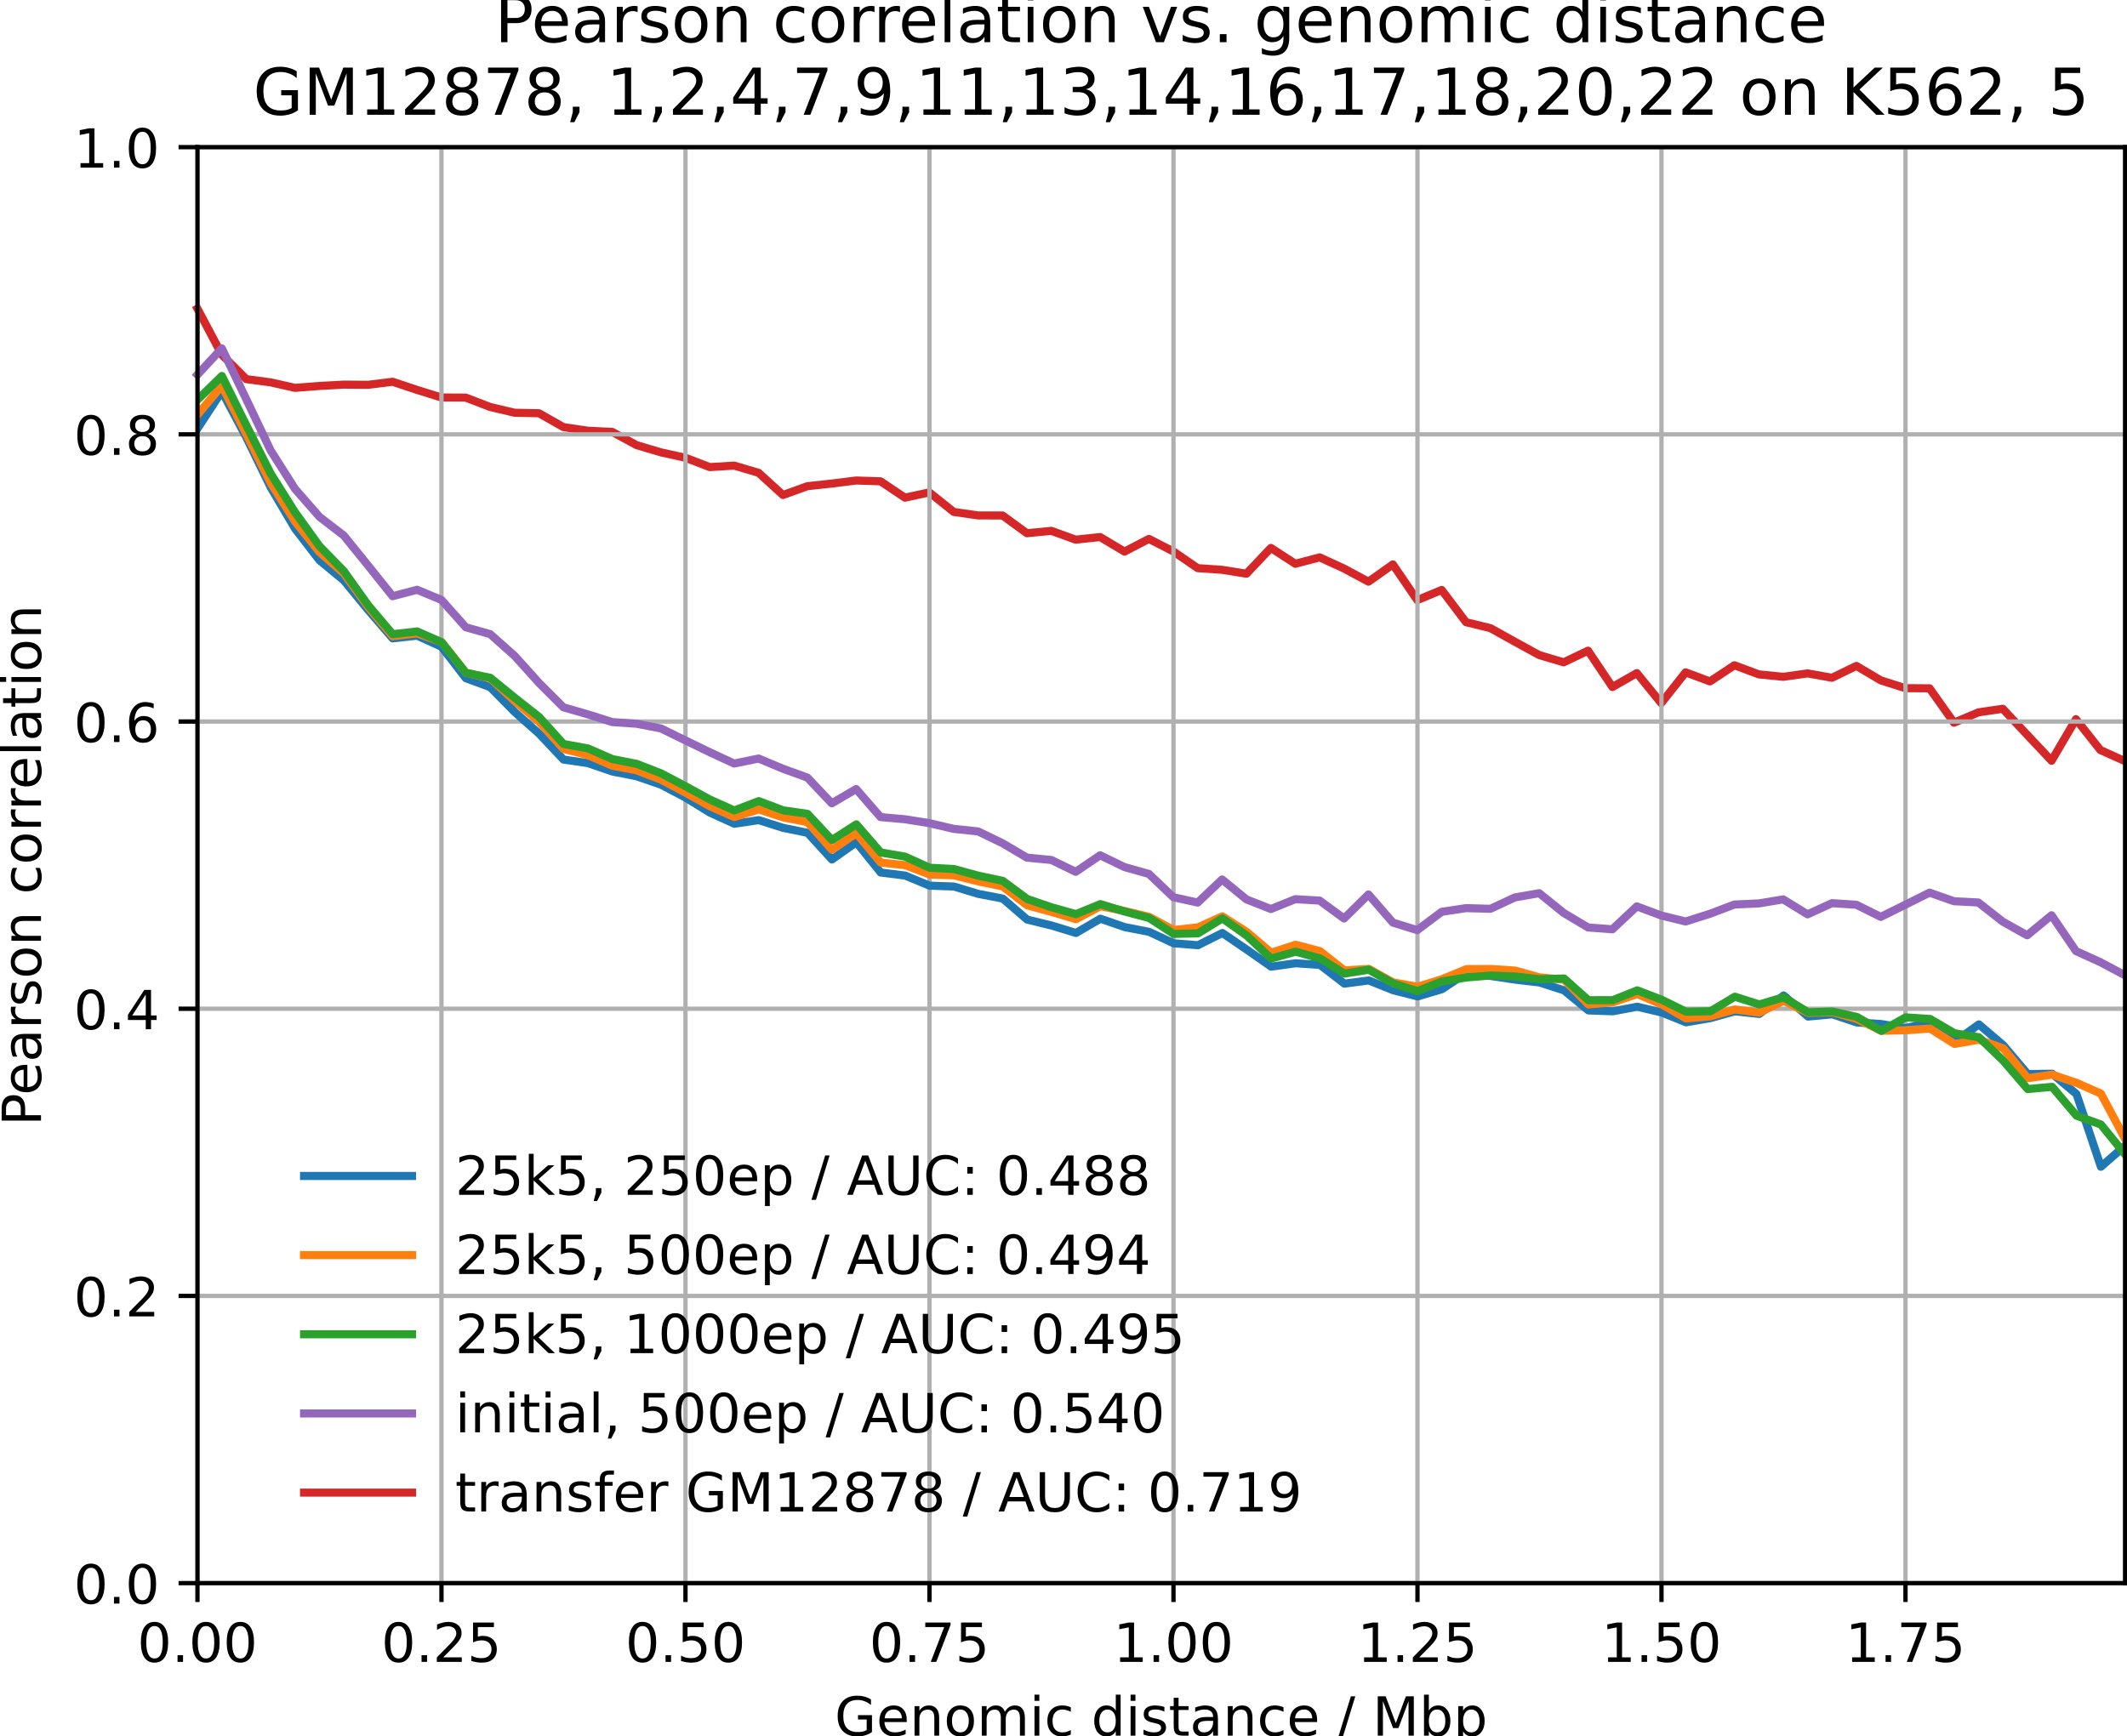
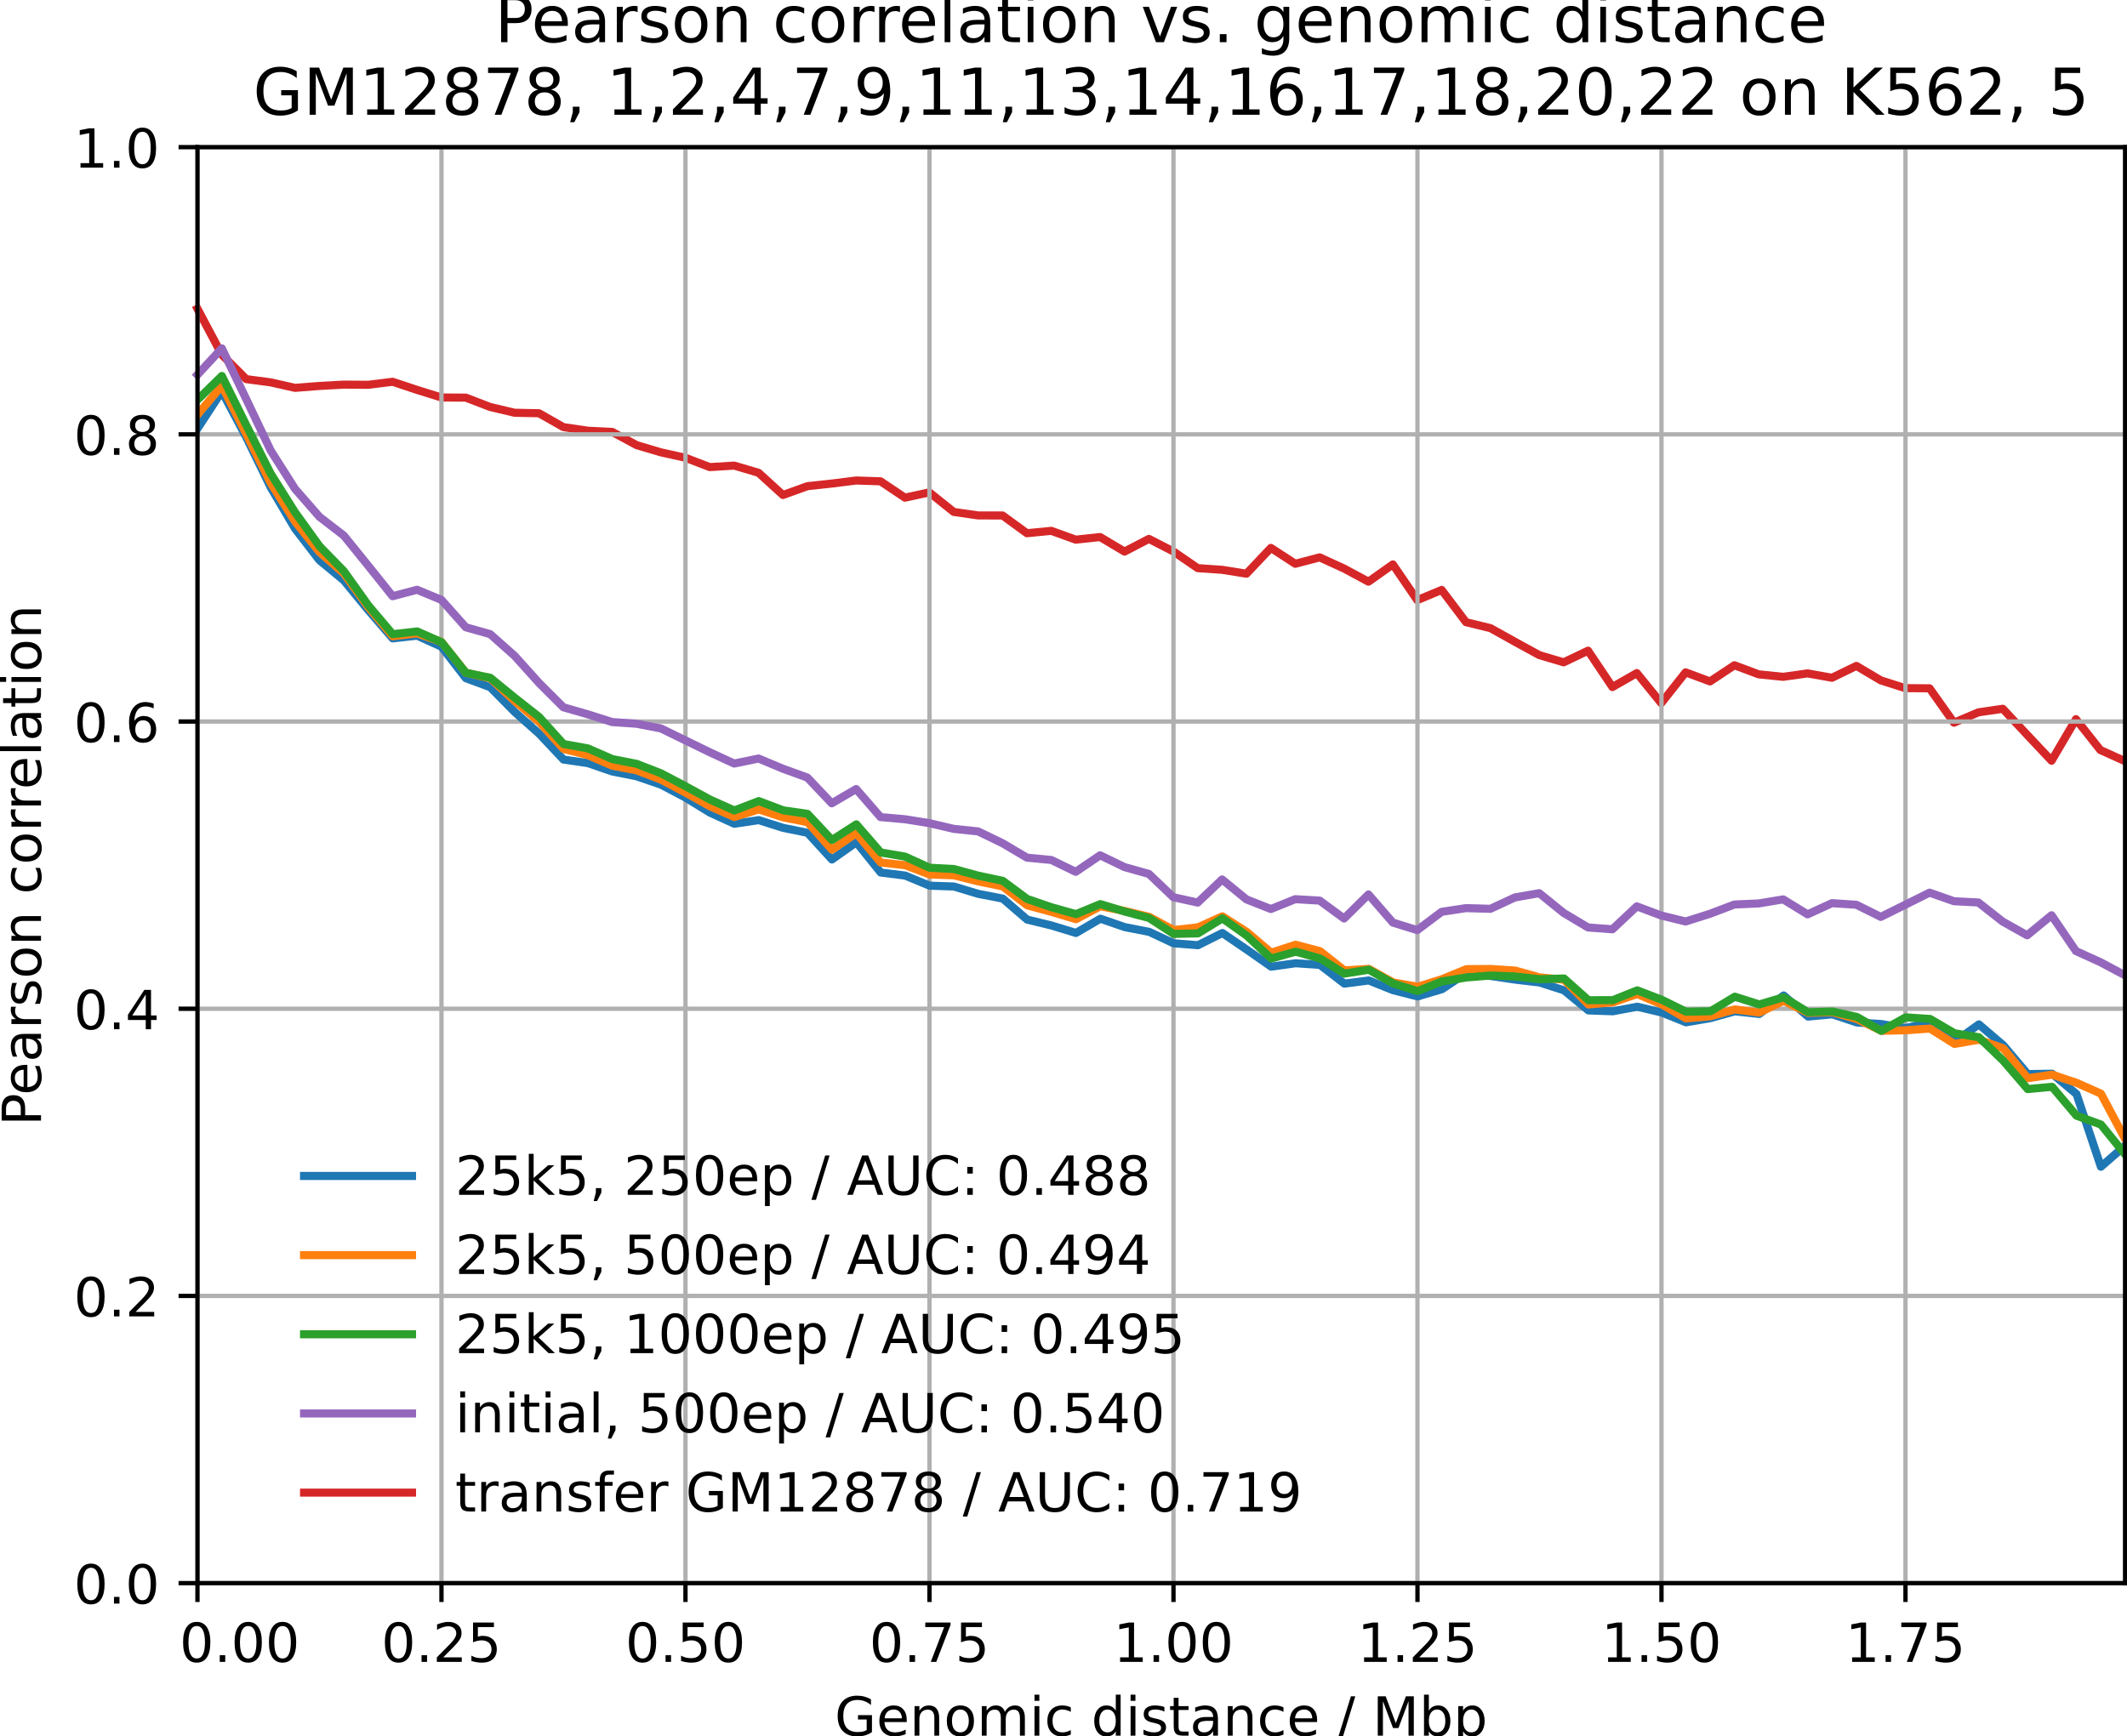
<svg xmlns="http://www.w3.org/2000/svg" version="1.1" id="svg2" xml:space="preserve" width="80mm" height="65.3mm" viewBox="0 0 302.362 246.803">
  <defs id="defs6">
    <clipPath clipPathUnits="userSpaceOnUse" id="clipPath22">
      <path d="M 57.6,38.016 H 414.72 V 304.128 H 57.6 Z" id="path20" />
    </clipPath>
    <clipPath clipPathUnits="userSpaceOnUse" id="clipPath40">
      <path d="M 57.6,38.016 H 414.72 V 304.128 H 57.6 Z" id="path38" />
    </clipPath>
    <clipPath clipPathUnits="userSpaceOnUse" id="clipPath58">
      <path d="M 57.6,38.016 H 414.72 V 304.128 H 57.6 Z" id="path56" />
    </clipPath>
    <clipPath clipPathUnits="userSpaceOnUse" id="clipPath76">
      <path d="M 57.6,38.016 H 414.72 V 304.128 H 57.6 Z" id="path74" />
    </clipPath>
    <clipPath clipPathUnits="userSpaceOnUse" id="clipPath94">
      <path d="M 57.6,38.016 H 414.72 V 304.128 H 57.6 Z" id="path92" />
    </clipPath>
    <clipPath clipPathUnits="userSpaceOnUse" id="clipPath112">
      <path d="M 57.6,38.016 H 414.72 V 304.128 H 57.6 Z" id="path110" />
    </clipPath>
    <clipPath clipPathUnits="userSpaceOnUse" id="clipPath130">
      <path d="M 57.6,38.016 H 414.72 V 304.128 H 57.6 Z" id="path128" />
    </clipPath>
    <clipPath clipPathUnits="userSpaceOnUse" id="clipPath148">
      <path d="M 57.6,38.016 H 414.72 V 304.128 H 57.6 Z" id="path146" />
    </clipPath>
    <clipPath clipPathUnits="userSpaceOnUse" id="clipPath170">
      <path d="M 57.6,38.016 H 414.72 V 304.128 H 57.6 Z" id="path168" />
    </clipPath>
    <clipPath clipPathUnits="userSpaceOnUse" id="clipPath188">
      <path d="M 57.6,38.016 H 414.72 V 304.128 H 57.6 Z" id="path186" />
    </clipPath>
    <clipPath clipPathUnits="userSpaceOnUse" id="clipPath206">
      <path d="M 57.6,38.016 H 414.72 V 304.128 H 57.6 Z" id="path204" />
    </clipPath>
    <clipPath clipPathUnits="userSpaceOnUse" id="clipPath224">
      <path d="M 57.6,38.016 H 414.72 V 304.128 H 57.6 Z" id="path222" />
    </clipPath>
    <clipPath clipPathUnits="userSpaceOnUse" id="clipPath242">
      <path d="M 57.6,38.016 H 414.72 V 304.128 H 57.6 Z" id="path240" />
    </clipPath>
    <clipPath clipPathUnits="userSpaceOnUse" id="clipPath260">
      <path d="M 57.6,38.016 H 414.72 V 304.128 H 57.6 Z" id="path258" />
    </clipPath>
    <clipPath clipPathUnits="userSpaceOnUse" id="clipPath282">
      <path d="M 57.6,38.016 H 414.72 V 304.128 H 57.6 Z" id="path280" />
    </clipPath>
    <clipPath clipPathUnits="userSpaceOnUse" id="clipPath292">
      <path d="M 57.6,38.016 H 414.72 V 304.128 H 57.6 Z" id="path290" />
    </clipPath>
    <clipPath clipPathUnits="userSpaceOnUse" id="clipPath302">
      <path d="M 57.6,38.016 H 414.72 V 304.128 H 57.6 Z" id="path300" />
    </clipPath>
    <clipPath clipPathUnits="userSpaceOnUse" id="clipPath312">
      <path d="M 57.6,38.016 H 414.72 V 304.128 H 57.6 Z" id="path310" />
    </clipPath>
    <clipPath clipPathUnits="userSpaceOnUse" id="clipPath322">
      <path d="M 57.6,38.016 H 414.72 V 304.128 H 57.6 Z" id="path320" />
    </clipPath>
  </defs>
  <g id="g10" transform="matrix(1.333333,0,0,-1.333333,-28.02396,443.5936)">
    <path d="m 42.07,299.772 2.601,-4.907 2.601,-2.601 2.601,-0.346 2.601,-0.586 2.601,0.203 2.601,0.143 2.601,-0.019 2.601,0.322 2.601,-0.866 2.601,-0.81 2.601,-0.015 2.601,-1 2.601,-0.613 2.601,-0.053 2.601,-1.479 2.601,-0.383 2.601,-0.128 2.601,-1.409 2.601,-0.773 2.601,-0.574 2.601,-0.997 2.601,0.16 2.601,-0.767 2.601,-2.369 2.601,0.939 2.601,0.282 2.601,0.325 2.601,-0.085 2.601,-1.744 2.601,0.563 2.601,-2.084 2.601,-0.375 2.601,-0.002 2.601,-1.895 2.601,0.254 2.601,-0.94 2.601,0.279 2.601,-1.551 2.601,1.353 2.601,-1.333 2.601,-1.785 2.601,-0.179 2.601,-0.412 2.601,2.748 2.601,-1.691 2.601,0.682 2.601,-1.192 2.601,-1.4 2.601,1.842 2.601,-3.808 2.601,1.084 2.601,-3.44 2.601,-0.633 2.601,-1.449 2.601,-1.424 2.601,-0.773 2.601,1.241 2.601,-3.877 2.601,1.488 2.601,-3.203 2.601,3.282 2.601,-0.967 2.601,1.723 2.601,-0.97 2.601,-0.262 2.601,0.365 2.601,-0.466 2.601,1.264 2.601,-1.541 2.601,-0.83 2.601,-0.018 2.601,-3.666 2.601,1.101 2.601,0.383 2.601,-2.778 2.601,-2.764 2.601,4.431 2.601,-3.29 2.601,-1.171" style="fill:none;stroke:#d62728;stroke-width:0.863;stroke-linecap:square;stroke-linejoin:round;stroke-miterlimit:10;stroke-dasharray:none;stroke-opacity:1" id="path324" />
    <g id="g16" transform="matrix(0.5754808,0,0,0.5754808,8.922531,141.9839)">
      <g id="g18" clip-path="url(#clipPath22)">
        <path d="M 57.6,38.016 V 304.128" style="fill:none;stroke:#b0b0b0;stroke-width:0.8;stroke-linecap:square;stroke-linejoin:round;stroke-miterlimit:10;stroke-dasharray:none;stroke-opacity:1" id="path24" />
      </g>
    </g>
    <path d="m 42.07,163.861 v -2.014" style="fill:#000000;fill-opacity:1;fill-rule:nonzero;stroke:#000000;stroke-width:0.46;stroke-linecap:butt;stroke-linejoin:round;stroke-miterlimit:10;stroke-dasharray:none;stroke-opacity:1" id="path28" />
    <g id="g34" transform="matrix(0.5754808,0,0,0.5754808,8.922531,141.9839)">
      <g id="g36" clip-path="url(#clipPath40)">
        <path d="M 102.805,38.016 V 304.128" style="fill:none;stroke:#b0b0b0;stroke-width:0.8;stroke-linecap:square;stroke-linejoin:round;stroke-miterlimit:10;stroke-dasharray:none;stroke-opacity:1" id="path42" />
      </g>
    </g>
    <path d="m 68.085,163.861 v -2.014" style="fill:#000000;fill-opacity:1;fill-rule:nonzero;stroke:#000000;stroke-width:0.46;stroke-linecap:butt;stroke-linejoin:round;stroke-miterlimit:10;stroke-dasharray:none;stroke-opacity:1" id="path46" />
    <g id="g52" transform="matrix(0.5754808,0,0,0.5754808,8.922531,141.9839)">
      <g id="g54" clip-path="url(#clipPath58)">
        <path d="M 148.01,38.016 V 304.128" style="fill:none;stroke:#b0b0b0;stroke-width:0.8;stroke-linecap:square;stroke-linejoin:round;stroke-miterlimit:10;stroke-dasharray:none;stroke-opacity:1" id="path60" />
      </g>
    </g>
    <path d="m 94.1,163.861 v -2.014" style="fill:#000000;fill-opacity:1;fill-rule:nonzero;stroke:#000000;stroke-width:0.46;stroke-linecap:butt;stroke-linejoin:round;stroke-miterlimit:10;stroke-dasharray:none;stroke-opacity:1" id="path64" />
    <g id="g70" transform="matrix(0.5754808,0,0,0.5754808,8.922531,141.9839)">
      <g id="g72" clip-path="url(#clipPath76)">
        <path d="M 193.215,38.016 V 304.128" style="fill:none;stroke:#b0b0b0;stroke-width:0.8;stroke-linecap:square;stroke-linejoin:round;stroke-miterlimit:10;stroke-dasharray:none;stroke-opacity:1" id="path78" />
      </g>
    </g>
    <path d="m 120.114,163.861 v -2.014" style="fill:#000000;fill-opacity:1;fill-rule:nonzero;stroke:#000000;stroke-width:0.46;stroke-linecap:butt;stroke-linejoin:round;stroke-miterlimit:10;stroke-dasharray:none;stroke-opacity:1" id="path82" />
    <g id="g88" transform="matrix(0.5754808,0,0,0.5754808,8.922531,141.9839)">
      <g id="g90" clip-path="url(#clipPath94)">
        <path d="M 238.42,38.016 V 304.128" style="fill:none;stroke:#b0b0b0;stroke-width:0.8;stroke-linecap:square;stroke-linejoin:round;stroke-miterlimit:10;stroke-dasharray:none;stroke-opacity:1" id="path96" />
      </g>
    </g>
    <path d="m 146.129,163.861 v -2.014" style="fill:#000000;fill-opacity:1;fill-rule:nonzero;stroke:#000000;stroke-width:0.46;stroke-linecap:butt;stroke-linejoin:round;stroke-miterlimit:10;stroke-dasharray:none;stroke-opacity:1" id="path100" />
    <g id="g106" transform="matrix(0.5754808,0,0,0.5754808,8.922531,141.9839)">
      <g id="g108" clip-path="url(#clipPath112)">
        <path d="M 283.625,38.016 V 304.128" style="fill:none;stroke:#b0b0b0;stroke-width:0.8;stroke-linecap:square;stroke-linejoin:round;stroke-miterlimit:10;stroke-dasharray:none;stroke-opacity:1" id="path114" />
      </g>
    </g>
    <path d="m 172.143,163.861 v -2.014" style="fill:#000000;fill-opacity:1;fill-rule:nonzero;stroke:#000000;stroke-width:0.46;stroke-linecap:butt;stroke-linejoin:round;stroke-miterlimit:10;stroke-dasharray:none;stroke-opacity:1" id="path118" />
    <g id="g124" transform="matrix(0.5754808,0,0,0.5754808,8.922531,141.9839)">
      <g id="g126" clip-path="url(#clipPath130)">
        <path d="M 328.83,38.016 V 304.128" style="fill:none;stroke:#b0b0b0;stroke-width:0.8;stroke-linecap:square;stroke-linejoin:round;stroke-miterlimit:10;stroke-dasharray:none;stroke-opacity:1" id="path132" />
      </g>
    </g>
    <path d="m 198.158,163.861 v -2.014" style="fill:#000000;fill-opacity:1;fill-rule:nonzero;stroke:#000000;stroke-width:0.46;stroke-linecap:butt;stroke-linejoin:round;stroke-miterlimit:10;stroke-dasharray:none;stroke-opacity:1" id="path136" />
    <g id="g142" transform="matrix(0.5754808,0,0,0.5754808,8.922531,141.9839)">
      <g id="g144" clip-path="url(#clipPath148)">
        <path d="M 374.035,38.016 V 304.128" style="fill:none;stroke:#b0b0b0;stroke-width:0.8;stroke-linecap:square;stroke-linejoin:round;stroke-miterlimit:10;stroke-dasharray:none;stroke-opacity:1" id="path150" />
      </g>
    </g>
    <path d="m 224.173,163.861 v -2.014" style="fill:#000000;fill-opacity:1;fill-rule:nonzero;stroke:#000000;stroke-width:0.46;stroke-linecap:butt;stroke-linejoin:round;stroke-miterlimit:10;stroke-dasharray:none;stroke-opacity:1" id="path154" />
    <g id="g164" transform="matrix(0.5754808,0,0,0.5754808,8.922531,141.9839)">
      <g id="g166" clip-path="url(#clipPath170)">
        <path d="M 57.6,38.016 H 414.72" style="fill:none;stroke:#b0b0b0;stroke-width:0.8;stroke-linecap:square;stroke-linejoin:round;stroke-miterlimit:10;stroke-dasharray:none;stroke-opacity:1" id="path172" />
      </g>
    </g>
    <path d="M 42.07,163.861 H 40.056" style="fill:#000000;fill-opacity:1;fill-rule:nonzero;stroke:#000000;stroke-width:0.46;stroke-linecap:butt;stroke-linejoin:round;stroke-miterlimit:10;stroke-dasharray:none;stroke-opacity:1" id="path176" />
    <g id="g182" transform="matrix(0.5754808,0,0,0.5754808,8.922531,141.9839)">
      <g id="g184" clip-path="url(#clipPath188)">
        <path d="M 57.6,91.238 H 414.72" style="fill:none;stroke:#b0b0b0;stroke-width:0.8;stroke-linecap:square;stroke-linejoin:round;stroke-miterlimit:10;stroke-dasharray:none;stroke-opacity:1" id="path190" />
      </g>
    </g>
    <path d="M 42.07,194.49 H 40.056" style="fill:#000000;fill-opacity:1;fill-rule:nonzero;stroke:#000000;stroke-width:0.46;stroke-linecap:butt;stroke-linejoin:round;stroke-miterlimit:10;stroke-dasharray:none;stroke-opacity:1" id="path194" />
    <g id="g200" transform="matrix(0.5754808,0,0,0.5754808,8.922531,141.9839)">
      <g id="g202" clip-path="url(#clipPath206)">
        <path d="M 57.6,144.461 H 414.72" style="fill:none;stroke:#b0b0b0;stroke-width:0.8;stroke-linecap:square;stroke-linejoin:round;stroke-miterlimit:10;stroke-dasharray:none;stroke-opacity:1" id="path208" />
      </g>
    </g>
    <path d="M 42.07,225.118 H 40.056" style="fill:#000000;fill-opacity:1;fill-rule:nonzero;stroke:#000000;stroke-width:0.46;stroke-linecap:butt;stroke-linejoin:round;stroke-miterlimit:10;stroke-dasharray:none;stroke-opacity:1" id="path212" />
    <g id="g218" transform="matrix(0.5754808,0,0,0.5754808,8.922531,141.9839)">
      <g id="g220" clip-path="url(#clipPath224)">
        <path d="M 57.6,197.683 H 414.72" style="fill:none;stroke:#b0b0b0;stroke-width:0.8;stroke-linecap:square;stroke-linejoin:round;stroke-miterlimit:10;stroke-dasharray:none;stroke-opacity:1" id="path226" />
      </g>
    </g>
    <path d="M 42.07,255.747 H 40.056" style="fill:#000000;fill-opacity:1;fill-rule:nonzero;stroke:#000000;stroke-width:0.46;stroke-linecap:butt;stroke-linejoin:round;stroke-miterlimit:10;stroke-dasharray:none;stroke-opacity:1" id="path230" />
    <g id="g236" transform="matrix(0.5754808,0,0,0.5754808,8.922531,141.9839)">
      <g id="g238" clip-path="url(#clipPath242)">
        <path d="M 57.6,250.906 H 414.72" style="fill:none;stroke:#b0b0b0;stroke-width:0.8;stroke-linecap:square;stroke-linejoin:round;stroke-miterlimit:10;stroke-dasharray:none;stroke-opacity:1" id="path244" />
      </g>
    </g>
    <path d="M 42.07,286.375 H 40.056" style="fill:#000000;fill-opacity:1;fill-rule:nonzero;stroke:#000000;stroke-width:0.46;stroke-linecap:butt;stroke-linejoin:round;stroke-miterlimit:10;stroke-dasharray:none;stroke-opacity:1" id="path248" />
    <g id="g254" transform="matrix(0.5754808,0,0,0.5754808,8.922531,141.9839)">
      <g id="g256" clip-path="url(#clipPath260)">
        <path d="M 57.6,304.128 H 414.72" style="fill:none;stroke:#b0b0b0;stroke-width:0.8;stroke-linecap:square;stroke-linejoin:round;stroke-miterlimit:10;stroke-dasharray:none;stroke-opacity:1" id="path262" />
      </g>
    </g>
    <path d="M 42.07,317.004 H 40.056" style="fill:#000000;fill-opacity:1;fill-rule:nonzero;stroke:#000000;stroke-width:0.46;stroke-linecap:butt;stroke-linejoin:round;stroke-miterlimit:10;stroke-dasharray:none;stroke-opacity:1" id="path266" />
    <g id="g278" clip-path="url(#clipPath282)" transform="matrix(0.5754808,0,0,0.5754808,8.922531,141.9839)">
      <path d="m 57.6,251.973 4.521,6.906 4.521,-8.504 4.521,-9.281 4.521,-7.665 4.521,-5.859 4.521,-3.731 4.521,-5.508 4.521,-5.24 4.521,0.507 4.521,-2.046 4.521,-5.84 4.521,-1.673 4.521,-4.588 4.521,-4.015 4.521,-4.8 4.521,-0.659 4.521,-1.552 4.521,-0.893 4.521,-1.558 4.521,-2.383 4.521,-2.785 4.521,-2.064 4.521,0.672 4.521,-1.436 4.521,-0.913 4.521,-4.945 4.521,3.193 4.521,-5.613 4.521,-0.562 4.521,-1.873 4.521,-0.156 4.521,-1.365 4.521,-0.87 4.521,-3.895 4.521,-1.096 4.521,-1.38 4.521,2.643 4.521,-1.561 4.521,-0.878 4.521,-2.118 4.521,-0.355 4.521,2.262 4.521,-3.084 4.521,-3.155 4.521,0.632 4.521,-0.303 4.521,-3.472 4.521,0.588 4.521,-1.815 4.521,-1.141 4.521,1.34 4.521,3.022 4.521,-0.585 4.521,-0.669 4.521,-0.531 4.521,-1.454 4.521,-3.721 4.521,-0.159 4.521,0.847 4.521,-1.071 4.521,-1.82 4.521,0.773 4.521,1.266 4.521,-0.492 4.521,3.43 4.521,-3.913 4.521,0.415 4.521,-1.508 4.521,-0.291 4.521,-0.763 4.521,1.086 4.521,-3.62 4.521,3.232 4.521,-3.864 4.521,-5.347 4.521,0.074 4.521,-3.768 4.521,-13.475 4.521,3.938" style="fill:none;stroke:#1f77b4;stroke-width:1.5;stroke-linecap:square;stroke-linejoin:round;stroke-miterlimit:10;stroke-dasharray:none;stroke-opacity:1" id="path284" />
    </g>
    <g id="g288" clip-path="url(#clipPath292)" transform="matrix(0.5754808,0,0,0.5754808,8.922531,141.9839)">
      <path d="m 57.6,254.536 4.521,5.403 4.521,-8.958 4.521,-9.085 4.521,-7.139 4.521,-5.667 4.521,-3.956 4.521,-6.243 4.521,-5.403 4.521,0.54 4.521,-1.597 4.521,-5.71 4.521,-1.029 4.521,-4.209 4.521,-3.836 4.521,-5.039 4.521,-1.156 4.521,-1.951 4.521,-0.869 4.521,-1.722 4.521,-2.398 4.521,-2.53 4.521,-1.995 4.521,1.412 4.521,-1.47 4.521,-0.892 4.521,-5.099 4.521,3.052 4.521,-5.437 4.521,-0.489 4.521,-1.722 4.521,-0.159 4.521,-1.127 4.521,-0.931 4.521,-3.497 4.521,-1.225 4.521,-1.346 4.521,2.397 4.521,-0.877 4.521,-1.09 4.521,-2.44 4.521,0.497 4.521,2.038 4.521,-2.891 4.521,-3.841 4.521,1.471 4.521,-1.19 4.521,-3.568 4.521,0.286 4.521,-2.518 4.521,-0.797 4.521,1.404 4.521,1.863 4.521,0.024 4.521,-0.297 4.521,-1.259 4.521,-0.424 4.521,-4.59 4.521,0.388 4.521,1.542 4.521,-1.911 4.521,-2.604 4.521,0.397 4.521,1.266 4.521,-0.59 4.521,2.191 4.521,-2.241 4.521,0.124 4.521,-1.255 4.521,-2.188 4.521,0.1 4.521,0.31 4.521,-2.845 4.521,0.782 4.521,-1.593 4.521,-5.543 4.521,0.661 4.521,-1.51 4.521,-2.008 4.521,-8.457" style="fill:none;stroke:#ff7f0e;stroke-width:1.5;stroke-linecap:square;stroke-linejoin:round;stroke-miterlimit:10;stroke-dasharray:none;stroke-opacity:1" id="path294" />
    </g>
    <g id="g298" clip-path="url(#clipPath302)" transform="matrix(0.5754808,0,0,0.5754808,8.922531,141.9839)">
      <path d="m 57.6,257.301 4.521,4.419 4.521,-9.12 4.521,-8.969 4.521,-7.178 4.521,-6.267 4.521,-4.636 4.521,-6.339 4.521,-5.345 4.521,0.515 4.521,-1.985 4.521,-5.681 4.521,-0.927 4.521,-3.694 4.521,-3.562 4.521,-5.013 4.521,-0.816 4.521,-1.976 4.521,-0.89 4.521,-1.761 4.521,-2.385 4.521,-2.464 4.521,-2.024 4.521,1.737 4.521,-1.708 4.521,-0.659 4.521,-4.845 4.521,2.902 4.521,-5.212 4.521,-0.772 4.521,-2.057 4.521,-0.242 4.521,-1.23 4.521,-0.955 4.521,-3.357 4.521,-1.547 4.521,-1.265 4.521,1.859 4.521,-1.386 4.521,-1.193 4.521,-2.944 4.521,0.098 4.521,2.785 4.521,-3.205 4.521,-4.24 4.521,1.268 4.521,-1.246 4.521,-2.813 4.521,0.714 4.521,-2.552 4.521,-1.418 4.521,1.81 4.521,0.725 4.521,0.365 4.521,-0.189 4.521,-0.5 4.521,0.137 4.521,-4.029 4.521,0.014 4.521,1.814 4.521,-1.733 4.521,-2.229 4.521,0.086 4.521,2.703 4.521,-1.437 4.521,1.33 4.521,-2.783 4.521,0.143 4.521,-1.004 4.521,-2.582 4.521,2.501 4.521,-0.297 4.521,-2.644 4.521,-0.744 4.521,-4.353 4.521,-5.251 4.521,0.416 4.521,-5.342 4.521,-1.644 4.521,-5.566" style="fill:none;stroke:#2ca02c;stroke-width:1.5;stroke-linecap:square;stroke-linejoin:round;stroke-miterlimit:10;stroke-dasharray:none;stroke-opacity:1" id="path304" />
    </g>
    <path d="m 42.07,292.736 2.601,2.805 2.601,-5.416 2.601,-5.469 2.601,-4.097 2.601,-2.978 2.601,-2.004 2.601,-3.215 2.601,-3.25 2.601,0.688 2.601,-1.079 2.601,-2.922 2.601,-0.733 2.601,-2.312 2.601,-2.888 2.601,-2.6 2.601,-0.75 2.601,-0.826 2.601,-0.179 2.601,-0.502 2.601,-1.272 2.601,-1.266 2.601,-1.204 2.601,0.535 2.601,-1.089 2.601,-0.942 2.601,-2.745 2.601,1.522 2.601,-2.992 2.601,-0.231 2.601,-0.415 2.601,-0.61 2.601,-0.271 2.601,-1.26 2.601,-1.536 2.601,-0.25 2.601,-1.263 2.601,1.763 2.601,-1.258 2.601,-0.73 2.601,-2.481 2.601,-0.574 2.601,2.465 2.601,-2.127 2.601,-1.025 2.601,1.049 2.601,-0.152 2.601,-1.909 2.601,2.565 2.601,-3 2.601,-0.804 2.601,1.951 2.601,0.396 2.601,-0.073 2.601,1.21 2.601,0.456 2.601,-2.103 2.601,-1.553 2.601,-0.194 2.601,2.443 2.601,-0.974 2.601,-0.639 2.601,0.823 2.601,0.988 2.601,0.116 2.601,0.432 2.601,-1.596 2.601,1.193 2.601,-0.171 2.601,-1.294 2.601,1.291 2.601,1.294 2.601,-0.914 2.601,-0.134 2.601,-2.043 2.601,-1.457 2.601,2.136 2.601,-3.818 2.601,-1.182 2.601,-1.386" style="fill:none;stroke:#9467bd;stroke-width:0.863;stroke-linecap:square;stroke-linejoin:round;stroke-miterlimit:10;stroke-dasharray:none;stroke-opacity:1" id="path314" />
    <path d="M 42.07,163.861 V 317.004" style="fill:none;stroke:#000000;stroke-width:0.46;stroke-linecap:square;stroke-linejoin:miter;stroke-miterlimit:10;stroke-dasharray:none;stroke-opacity:1" id="path328" />
    <path d="M 247.586,163.861 V 317.004" style="fill:none;stroke:#000000;stroke-width:0.46;stroke-linecap:square;stroke-linejoin:miter;stroke-miterlimit:10;stroke-dasharray:none;stroke-opacity:1" id="path330" />
    <path d="M 42.07,163.861 H 247.586" style="fill:none;stroke:#000000;stroke-width:0.46;stroke-linecap:square;stroke-linejoin:miter;stroke-miterlimit:10;stroke-dasharray:none;stroke-opacity:1" id="path332" />
    <path d="M 42.07,317.004 H 247.586" style="fill:none;stroke:#000000;stroke-width:0.46;stroke-linecap:square;stroke-linejoin:miter;stroke-miterlimit:10;stroke-dasharray:none;stroke-opacity:1" id="path334" />
    <path d="M 53.436,207.286 H 64.945" style="fill:none;stroke:#1f77b4;stroke-width:0.863;stroke-linecap:square;stroke-linejoin:round;stroke-miterlimit:10;stroke-dasharray:none;stroke-opacity:1" id="path344" />
    <path d="M 53.436,198.843 H 64.945" style="fill:none;stroke:#ff7f0e;stroke-width:0.863;stroke-linecap:square;stroke-linejoin:round;stroke-miterlimit:10;stroke-dasharray:none;stroke-opacity:1" id="path350" />
    <path d="M 53.436,190.399 H 64.945" style="fill:none;stroke:#2ca02c;stroke-width:0.863;stroke-linecap:square;stroke-linejoin:round;stroke-miterlimit:10;stroke-dasharray:none;stroke-opacity:1" id="path356" />
    <path d="M 53.436,181.956 H 64.945" style="fill:none;stroke:#9467bd;stroke-width:0.863;stroke-linecap:square;stroke-linejoin:round;stroke-miterlimit:10;stroke-dasharray:none;stroke-opacity:1" id="path362" />
    <path d="M 53.436,173.513 H 64.945" style="fill:none;stroke:#d62728;stroke-width:0.863;stroke-linecap:square;stroke-linejoin:round;stroke-miterlimit:10;stroke-dasharray:none;stroke-opacity:1" id="path368" />
  </g>
  <g id="layer1" style="display:inline" transform="translate(-28.02396,-17.20642)">
-     <text style="font-variant:normal;font-weight:normal;font-size:7.673px;font-family:'DejaVu Sans';-inkscape-font-specification:DejaVuSans;writing-mode:lr-tb;fill:#000000;fill-opacity:1;fill-rule:nonzero;stroke:none;stroke-width:0.767" id="text32" x="47.551" y="253.516">
-       <tspan x="47.551 52.431 54.871 59.752" y="253.516" id="tspan30" style="stroke-width:0.767">0.00</tspan>
+     <text style="font-variant:normal;font-weight:normal;font-size:7.673px;font-family:'DejaVu Sans';-inkscape-font-specification:DejaVuSans;writing-mode:lr-tb;fill:#000000;fill-opacity:1;fill-rule:nonzero;stroke:none;stroke-width:0.767" id="text32" x="53.551" y="253.516">
+       <tspan x="53.551 58.431 60.871 65.752" y="253.516" id="tspan30" style="stroke-width:0.767">0.00</tspan>
    </text>
    <text style="font-variant:normal;font-weight:normal;font-size:7.673px;font-family:'DejaVu Sans';-inkscape-font-specification:DejaVuSans;writing-mode:lr-tb;fill:#000000;fill-opacity:1;fill-rule:nonzero;stroke:none;stroke-width:0.767" id="text50" x="82.238" y="253.516">
      <tspan x="82.238 87.118 89.558 94.438" y="253.516" id="tspan48" style="stroke-width:0.767">0.25</tspan>
    </text>
    <text style="font-variant:normal;font-weight:normal;font-size:7.673px;font-family:'DejaVu Sans';-inkscape-font-specification:DejaVuSans;writing-mode:lr-tb;fill:#000000;fill-opacity:1;fill-rule:nonzero;stroke:none;stroke-width:0.767" id="text68" x="116.924" y="253.516">
      <tspan x="116.924 121.804 124.244 129.124" y="253.516" id="tspan66" style="stroke-width:0.767">0.50</tspan>
    </text>
    <text style="font-variant:normal;font-weight:normal;font-size:7.673px;font-family:'DejaVu Sans';-inkscape-font-specification:DejaVuSans;writing-mode:lr-tb;fill:#000000;fill-opacity:1;fill-rule:nonzero;stroke:none;stroke-width:0.767" id="text86" x="151.61" y="253.516">
      <tspan x="151.61 156.49 158.93 163.81" y="253.516" id="tspan84" style="stroke-width:0.767">0.75</tspan>
    </text>
    <text style="font-variant:normal;font-weight:normal;font-size:7.673px;font-family:'DejaVu Sans';-inkscape-font-specification:DejaVuSans;writing-mode:lr-tb;fill:#000000;fill-opacity:1;fill-rule:nonzero;stroke:none;stroke-width:0.767" id="text104" x="186.296" y="253.516">
      <tspan x="186.296 191.176 193.616 198.496" y="253.516" id="tspan102" style="stroke-width:0.767">1.00</tspan>
    </text>
    <text style="font-variant:normal;font-weight:normal;font-size:7.673px;font-family:'DejaVu Sans';-inkscape-font-specification:DejaVuSans;writing-mode:lr-tb;fill:#000000;fill-opacity:1;fill-rule:nonzero;stroke:none;stroke-width:0.767" id="text122" x="220.982" y="253.516">
      <tspan x="220.982 225.862 228.302 233.183" y="253.516" id="tspan120" style="stroke-width:0.767">1.25</tspan>
    </text>
    <text style="font-variant:normal;font-weight:normal;font-size:7.673px;font-family:'DejaVu Sans';-inkscape-font-specification:DejaVuSans;writing-mode:lr-tb;fill:#000000;fill-opacity:1;fill-rule:nonzero;stroke:none;stroke-width:0.767" id="text140" x="255.668" y="253.516">
      <tspan x="255.668 260.549 262.989 267.869" y="253.516" id="tspan138" style="stroke-width:0.767">1.50</tspan>
    </text>
    <text style="font-variant:normal;font-weight:normal;font-size:7.673px;font-family:'DejaVu Sans';-inkscape-font-specification:DejaVuSans;writing-mode:lr-tb;fill:#000000;fill-opacity:1;fill-rule:nonzero;stroke:none;stroke-width:0.767" id="text158" x="290.355" y="253.516">
      <tspan x="290.355 295.235 297.675 302.555" y="253.516" id="tspan156" style="stroke-width:0.767">1.75</tspan>
    </text>
    <text style="font-variant:normal;font-weight:normal;font-size:7.673px;font-family:'DejaVu Sans';-inkscape-font-specification:DejaVuSans;writing-mode:lr-tb;fill:#000000;fill-opacity:1;fill-rule:nonzero;stroke:none;stroke-width:0.767" id="text162" x="146.664" y="264.007">
      <tspan x="146.664 152.611 157.33 162.194 166.89 174.364 176.497 180.717 183.157 188.03 190.163 194.16 197.168 201.872 206.737 210.957 215.676 218.116 220.702 223.142 229.763 234.636" y="264.007" id="tspan160" style="stroke-width:0.767">Genomic distance / Mbp</tspan>
    </text>
    <text style="font-variant:normal;font-weight:normal;font-size:7.673px;font-family:'DejaVu Sans';-inkscape-font-specification:DejaVuSans;writing-mode:lr-tb;fill:#000000;fill-opacity:1;fill-rule:nonzero;stroke:none;stroke-width:0.767" id="text180" x="38.517" y="245.231">
      <tspan x="38.517 43.398 45.838" y="245.231" id="tspan178" style="stroke-width:0.767">0.0</tspan>
    </text>
    <text style="font-variant:normal;font-weight:normal;font-size:7.673px;font-family:'DejaVu Sans';-inkscape-font-specification:DejaVuSans;writing-mode:lr-tb;fill:#000000;fill-opacity:1;fill-rule:nonzero;stroke:none;stroke-width:0.767" id="text198" x="38.517" y="204.393">
      <tspan x="38.517 43.398 45.838" y="204.393" id="tspan196" style="stroke-width:0.767">0.2</tspan>
    </text>
    <text style="font-variant:normal;font-weight:normal;font-size:7.673px;font-family:'DejaVu Sans';-inkscape-font-specification:DejaVuSans;writing-mode:lr-tb;fill:#000000;fill-opacity:1;fill-rule:nonzero;stroke:none;stroke-width:0.767" id="text216" x="38.517" y="163.555">
      <tspan x="38.517 43.398 45.838" y="163.555" id="tspan214" style="stroke-width:0.767">0.4</tspan>
    </text>
    <text style="font-variant:normal;font-weight:normal;font-size:7.673px;font-family:'DejaVu Sans';-inkscape-font-specification:DejaVuSans;writing-mode:lr-tb;fill:#000000;fill-opacity:1;fill-rule:nonzero;stroke:none;stroke-width:0.767" id="text234" x="38.517" y="122.718">
      <tspan x="38.517 43.398 45.838" y="122.718" id="tspan232" style="stroke-width:0.767">0.6</tspan>
    </text>
    <text style="font-variant:normal;font-weight:normal;font-size:7.673px;font-family:'DejaVu Sans';-inkscape-font-specification:DejaVuSans;writing-mode:lr-tb;fill:#000000;fill-opacity:1;fill-rule:nonzero;stroke:none;stroke-width:0.767" id="text252" x="38.517" y="81.88">
      <tspan x="38.517 43.398 45.838" y="81.88" id="tspan250" style="stroke-width:0.767">0.8</tspan>
    </text>
    <text style="font-variant:normal;font-weight:normal;font-size:7.673px;font-family:'DejaVu Sans';-inkscape-font-specification:DejaVuSans;writing-mode:lr-tb;fill:#000000;fill-opacity:1;fill-rule:nonzero;stroke:none;stroke-width:0.767" id="text270" x="38.517" y="41.042">
      <tspan x="38.517 43.398 45.838" y="41.042" id="tspan268" style="stroke-width:0.767">1.0</tspan>
    </text>
    <text transform="rotate(-90)" style="font-variant:normal;font-weight:normal;font-size:7.673px;font-family:'DejaVu Sans';-inkscape-font-specification:DejaVuSans;writing-mode:lr-tb;fill:#000000;fill-opacity:1;fill-rule:nonzero;stroke:none;stroke-width:0.767" id="text274" x="-177.294" y="33.854">
      <tspan x="-177.294 -172.667 -167.948 -163.244 -160.091 -156.093 -151.397 -146.532 -144.092 -139.872 -135.176 -132.022 -128.869 -124.15 -122.017 -117.313 -114.305 -112.172 -107.476" y="33.854" id="tspan272" style="stroke-width:0.767">Pearson correlation</tspan>
    </text>
    <text style="font-variant:normal;font-weight:normal;font-size:9.208px;font-family:'DejaVu Sans';-inkscape-font-specification:DejaVuSans;writing-mode:lr-tb;fill:#000000;fill-opacity:1;fill-rule:nonzero;stroke:none;stroke-width:0.767" id="text338" x="98.348" y="23.204">
      <tspan x="98.348 103.9 109.563 115.207 118.991 123.788 129.424 135.261 138.189 143.253 148.889 152.673 156.457 162.12 164.68 170.324 173.934 176.493 182.128 187.966 190.894 196.345 201.142 204.07 206.998 212.845 218.508 224.346 229.981 238.949 241.509 246.573 249.501 255.348 257.908 262.705 266.314 271.959 277.796 282.861" y="23.204" id="tspan336" style="stroke-width:0.767">Pearson correlation vs. genomic distance</tspan>
    </text>
    <text style="font-variant:normal;font-weight:normal;font-size:9.208px;font-family:'DejaVu Sans';-inkscape-font-specification:DejaVuSans;writing-mode:lr-tb;fill:#000000;fill-opacity:1;fill-rule:nonzero;stroke:none;stroke-width:0.767" id="text342" x="64.001" y="33.524">
      <tspan x="64.001 71.137 79.083 84.94 90.796 96.652 102.508 108.364 111.292 114.22 120.076 123.004 128.86 131.788 137.644 140.572 146.429 149.357 155.213 158.141 163.997 169.853 172.781 178.637 184.493 187.421 193.277 199.133 202.061 207.917 213.774 216.702 222.558 228.414 231.342 237.198 243.054 245.982 251.838 257.694 260.622 266.478 272.335 275.263 280.898 286.735 289.663 295.704 301.56 307.416 313.272 316.2 319.128" y="33.524" id="tspan340" style="stroke-width:0.767">GM12878, 1,2,4,7,9,11,13,14,16,17,18,20,22 on K562, 5</tspan>
    </text>
    <text style="font-variant:normal;font-weight:normal;font-size:7.673px;font-family:'DejaVu Sans';-inkscape-font-specification:DejaVuSans;writing-mode:lr-tb;fill:#000000;fill-opacity:1;fill-rule:nonzero;stroke:none;stroke-width:0.767" id="text348" x="92.732" y="187.104">
      <tspan x="92.732 97.612 102.492 106.935 111.815 114.255 116.695 121.575 126.455 131.335 136.054 140.927 143.367 145.953 148.393 153.641 159.258 164.613 167.199 169.639 174.519 176.959 181.84 186.72" y="187.104" id="tspan346" style="stroke-width:0.767">25k5, 250ep / AUC: 0.488</tspan>
    </text>
    <text style="font-variant:normal;font-weight:normal;font-size:7.673px;font-family:'DejaVu Sans';-inkscape-font-specification:DejaVuSans;writing-mode:lr-tb;fill:#000000;fill-opacity:1;fill-rule:nonzero;stroke:none;stroke-width:0.767" id="text354" x="92.732" y="198.362">
      <tspan x="92.732 97.612 102.492 106.935 111.815 114.255 116.695 121.575 126.455 131.335 136.054 140.927 143.367 145.953 148.393 153.641 159.258 164.613 167.199 169.639 174.519 176.959 181.84 186.72" y="198.362" id="tspan352" style="stroke-width:0.767">25k5, 500ep / AUC: 0.494</tspan>
    </text>
    <text style="font-variant:normal;font-weight:normal;font-size:7.673px;font-family:'DejaVu Sans';-inkscape-font-specification:DejaVuSans;writing-mode:lr-tb;fill:#000000;fill-opacity:1;fill-rule:nonzero;stroke:none;stroke-width:0.767" id="text360" x="92.732" y="209.62">
      <tspan x="92.732 97.612 102.492 106.935 111.815 114.255 116.695 121.575 126.455 131.335 136.215 140.934 145.807 148.247 150.833 153.273 158.521 164.138 169.494 172.079 174.519 179.4 181.84 186.72 191.6" y="209.62" id="tspan358" style="stroke-width:0.767">25k5, 1000ep / AUC: 0.495</tspan>
    </text>
    <text style="font-variant:normal;font-weight:normal;font-size:7.673px;font-family:'DejaVu Sans';-inkscape-font-specification:DejaVuSans;writing-mode:lr-tb;fill:#000000;fill-opacity:1;fill-rule:nonzero;stroke:none;stroke-width:0.767" id="text366" x="92.732" y="220.877">
      <tspan x="92.732 94.865 99.73 101.863 104.871 107.004 111.708 113.841 116.281 118.721 123.601 128.481 133.361 138.08 142.952 145.392 147.978 150.418 155.667 161.283 166.639 169.225 171.665 176.545 178.985 183.865 188.745" y="220.877" id="tspan364" style="stroke-width:0.767">initial, 500ep / AUC: 0.540</tspan>
    </text>
    <text style="font-variant:normal;font-weight:normal;font-size:7.673px;font-family:'DejaVu Sans';-inkscape-font-specification:DejaVuSans;writing-mode:lr-tb;fill:#000000;fill-opacity:1;fill-rule:nonzero;stroke:none;stroke-width:0.767" id="text372" x="92.732" y="232.135">
      <tspan x="92.732 95.74 98.894 103.597 108.462 112.46 115.16 119.879 123.033 125.473 131.42 138.042 142.922 147.802 152.682 157.562 162.442 164.882 167.468 169.908 175.156 180.773 186.129 188.715 191.155 196.035 198.475 203.355 208.235" y="232.135" id="tspan370" style="stroke-width:0.767">transfer GM12878 / AUC: 0.719</tspan>
    </text>
  </g>
</svg>
